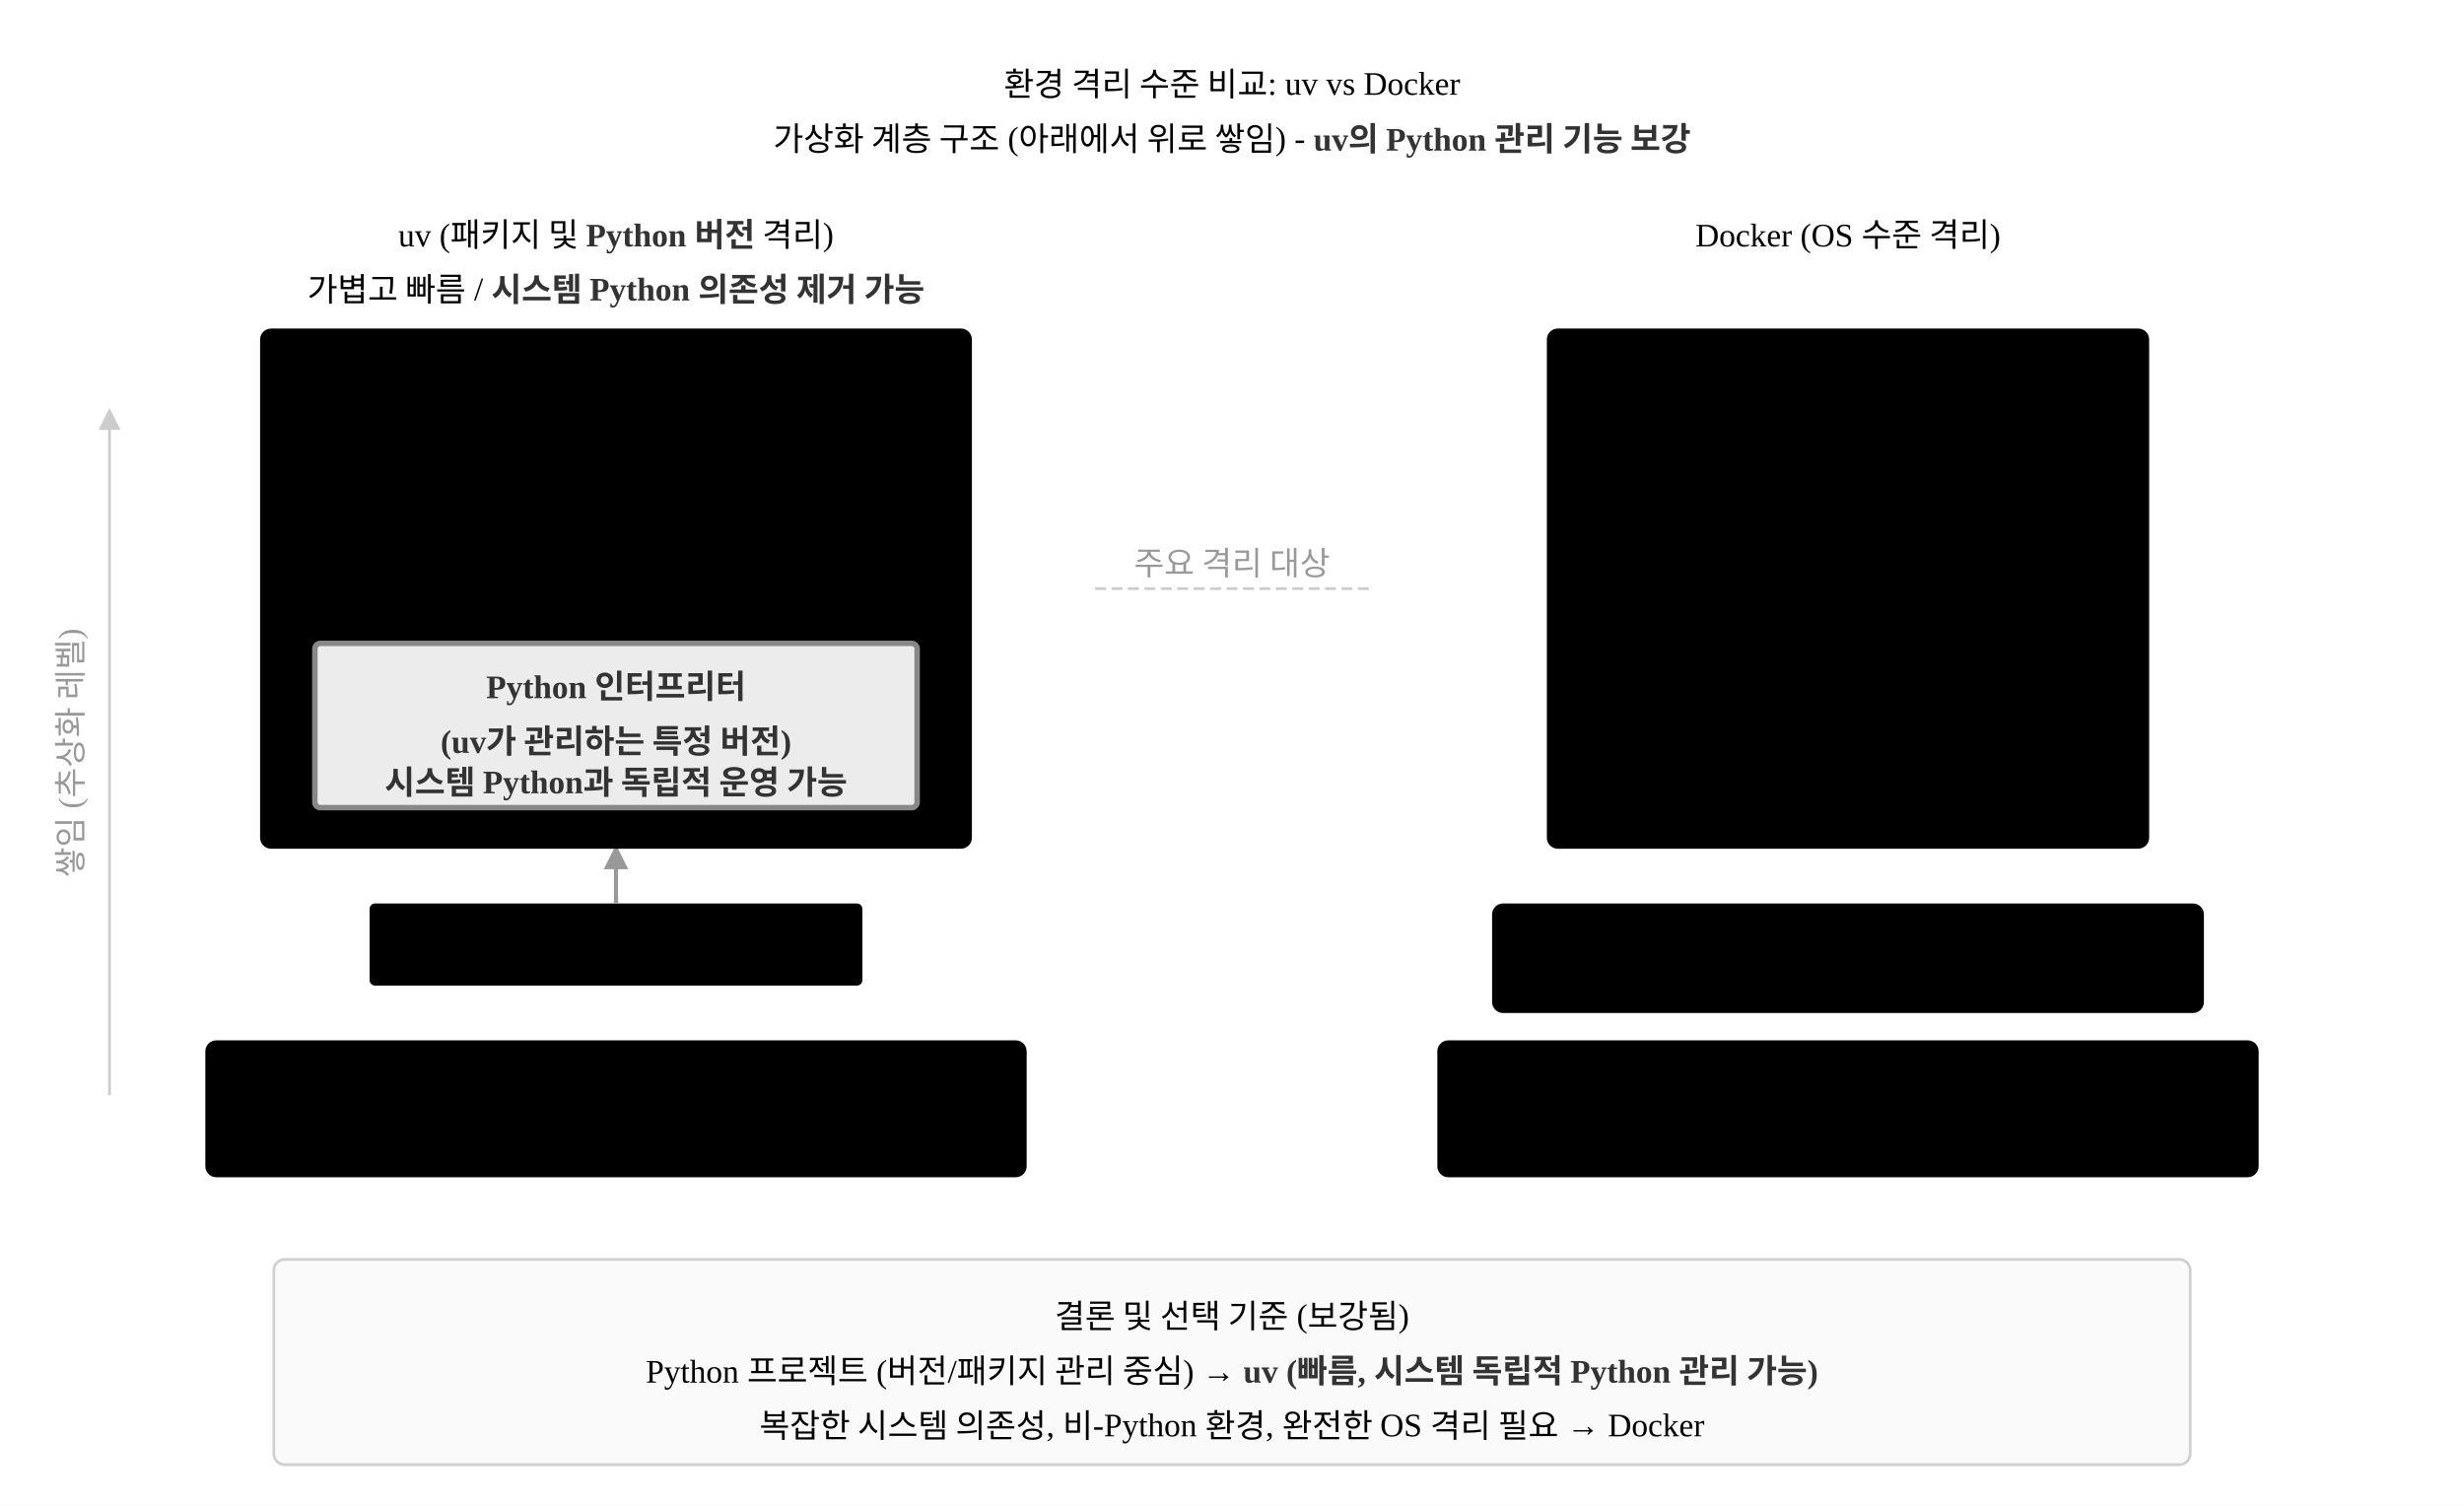
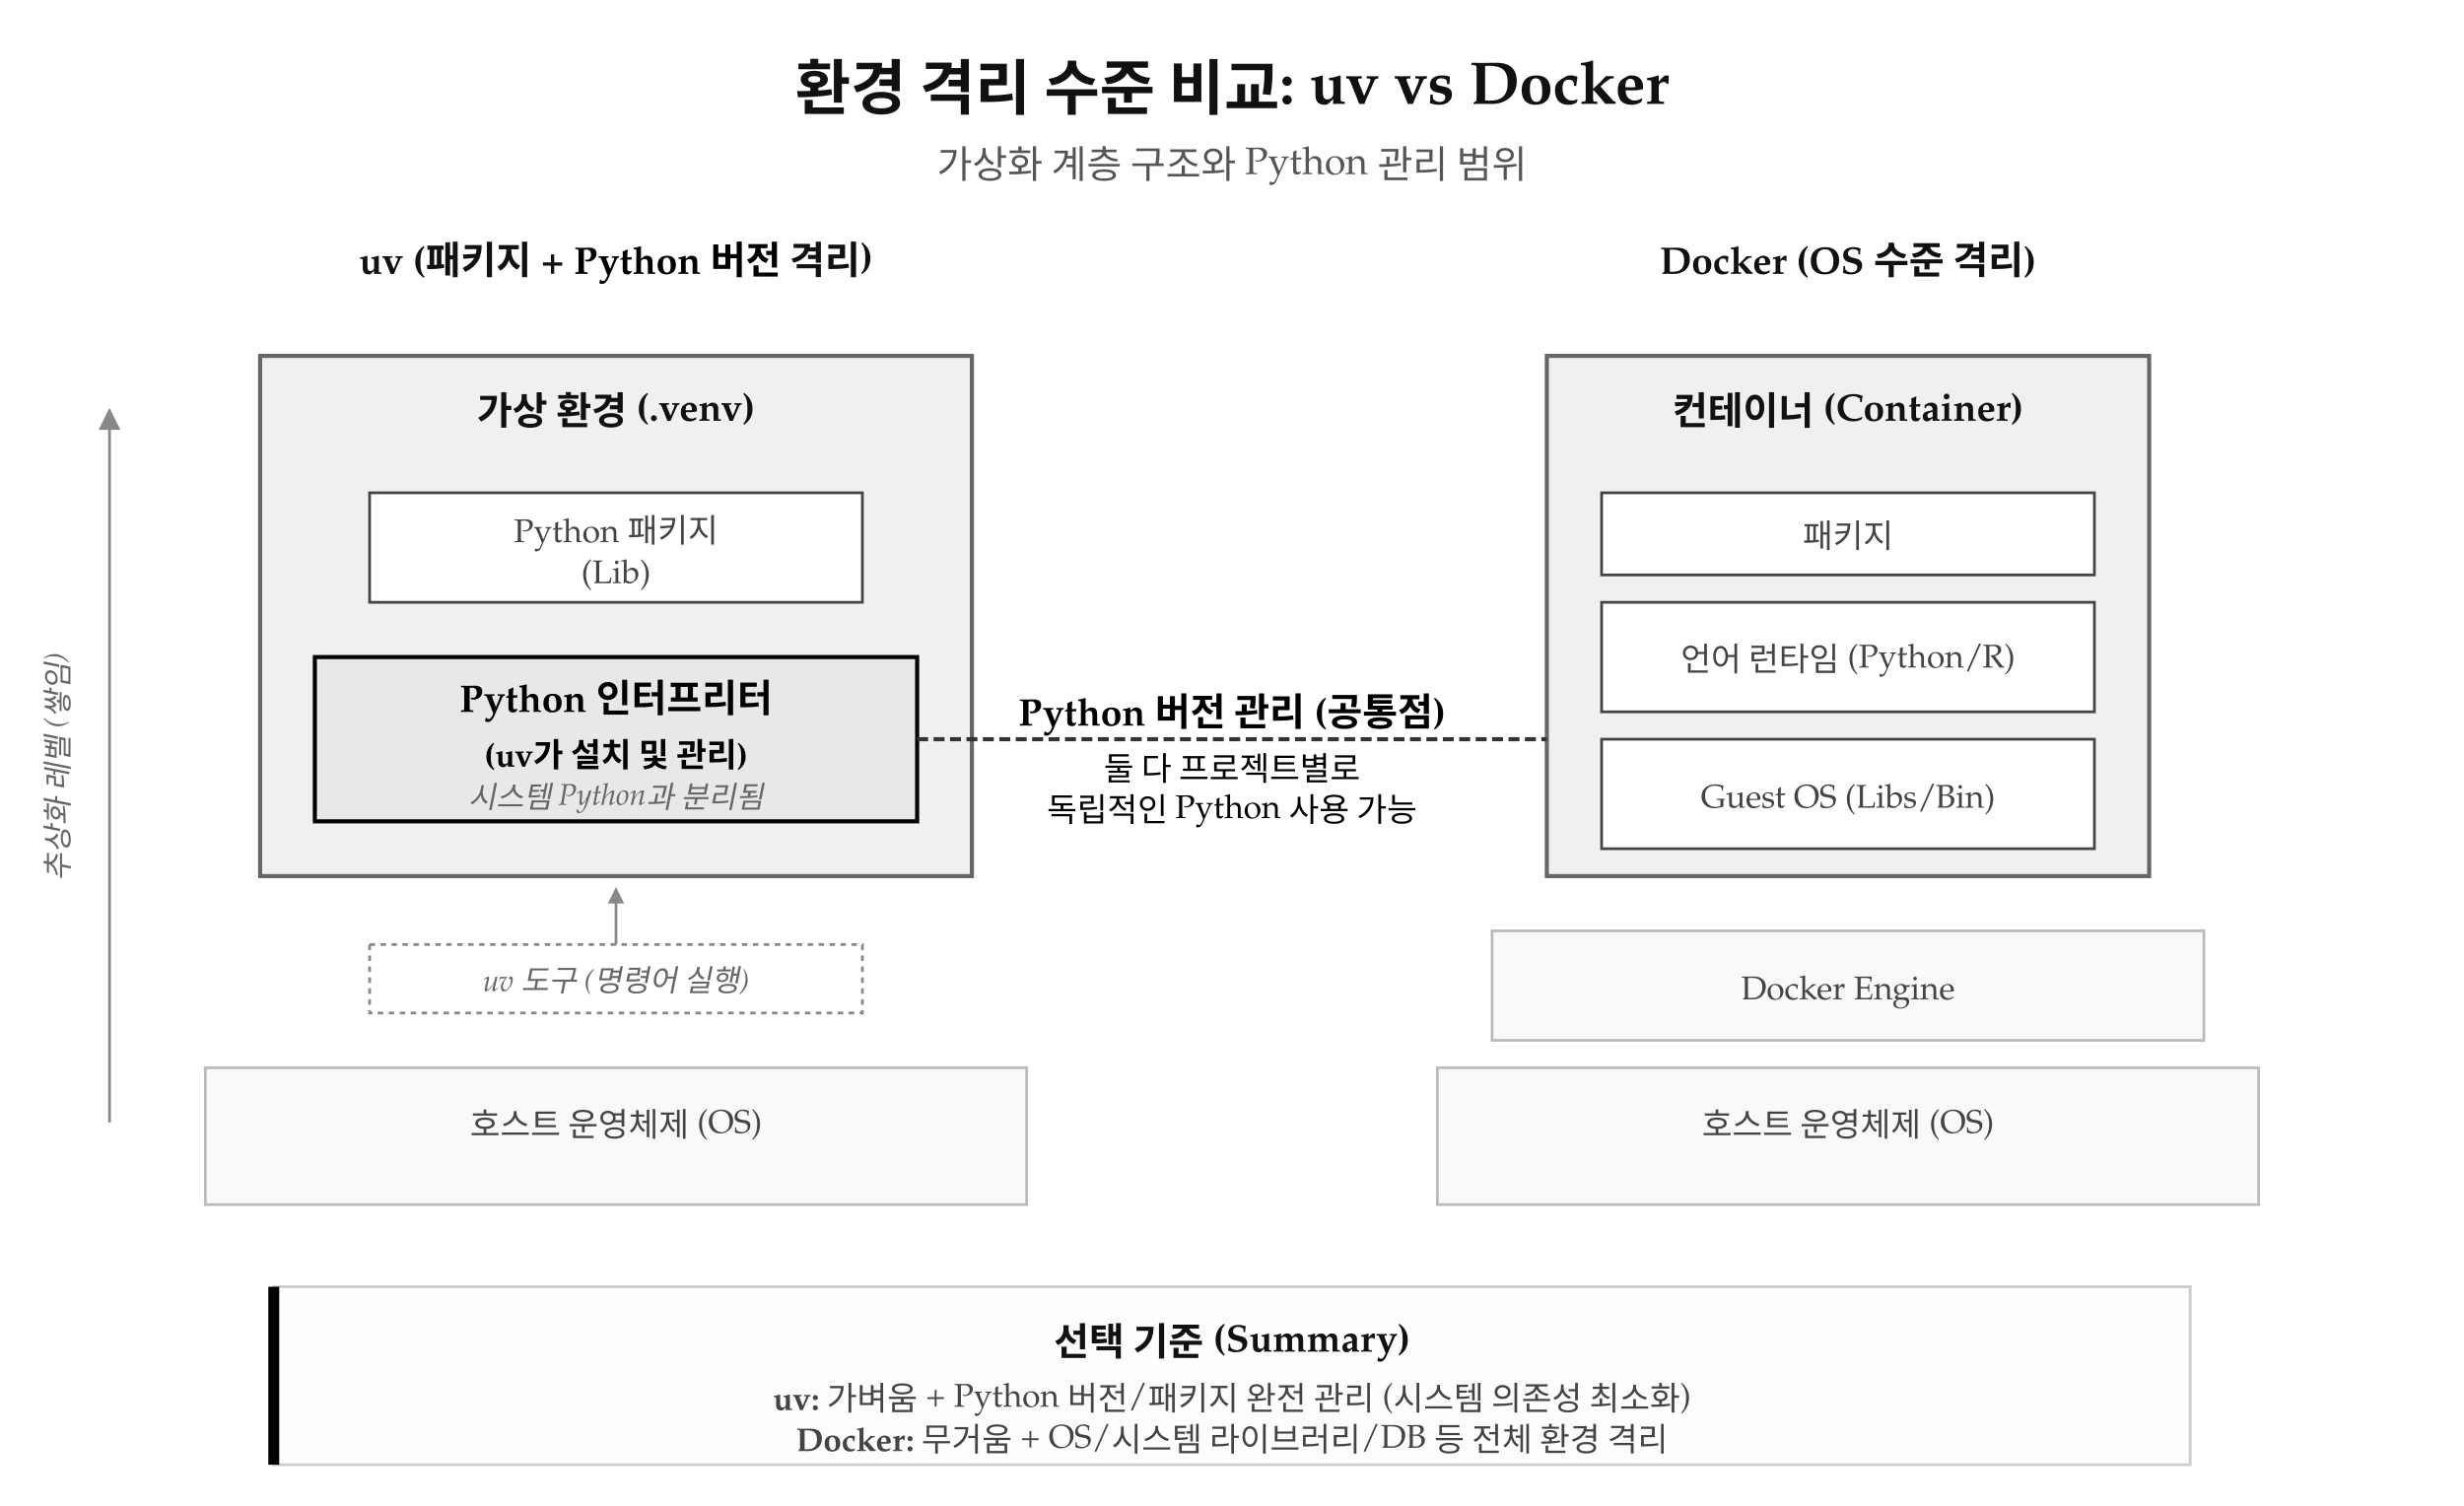
<svg xmlns="http://www.w3.org/2000/svg" viewBox="0 0 900 550">
  <defs>
    <style>
-       /* Tufte Style: Grayscale, Serif font, minimal decoration */
-       .tufte-text { font-family: Palatino, 'Book Antiqua', Georgia, serif; fill: #333; }
-       .title { font-size: 20px; font-weight: bold; }
-       .subtitle { font-size: 13px; fill: #666; }
-       .label { font-size: 14px; font-weight: 600; }
-       .detail { font-size: 12px; fill: #666; }
-       .note { font-size: 11px; fill: #888; font-style: italic; }
-       .highlight { fill: #ececec; stroke: #888; stroke-width: 2; } /* 강조색 (그레이스케일) */
-       .highlight-text { fill: #333; font-weight: bold; }
+       /* Tufte Style: Strictly Grayscale, Serif, Minimal */
+       .tufte-text { font-family: Palatino, 'Book Antiqua', Georgia, serif; fill: #111; }
+       .title { font-size: 22px; font-weight: bold; }
+       .subtitle { font-size: 14px; fill: #555; }
+       .label { font-size: 14px; font-weight: bold; }
+       .detail { font-size: 12px; fill: #444; }
+       .note { font-size: 11px; fill: #666; font-style: italic; }

-       .layer { fill: #fff; stroke: #999; stroke-width: 1.5; }
-       .layer-shared { fill: #f5f5f5; stroke: #999; stroke-width: 1.5; }
-       .layer-isolated { fill: #e5e5e5; stroke: #666; stroke-width: 2; }
-       .layer-emphatic { fill: #d5d5d5; stroke: #666; stroke-width: 2; }
-     </style>
+       /* Highlight Styles (Grayscale) */
+       /* 강조: 진한 테두리와 약간 더 어두운 배경 */
+       .highlight { fill: #e8e8e8; stroke: #000; stroke-width: 1.5; }
+       .highlight-text { fill: #000; font-weight: bold; }
+       .highlight-line { stroke: #333; stroke-width: 1.5; stroke-dasharray: 4,2; }
+ 
+       /* Standard Layers */
+       .layer { fill: #fff; stroke: #888; stroke-width: 1; }
+       .layer-shared { fill: #f9f9f9; stroke: #bbb; stroke-width: 1; }
+       .layer-isolated { fill: #f0f0f0; stroke: #666; stroke-width: 1.5; }
+       .layer-emphatic { fill: #ffffff; stroke: #444; stroke-width: 1; }
+     </style>
  </defs>
  <rect x="0" y="0" width="900" height="550" fill="#ffffff" />
-   <text x="450" y="35" text-anchor="middle" class="tufte-text title">환경 격리 수준 비교: uv vs Docker</text>
-   <text x="450" y="55" text-anchor="middle" class="tufte-text subtitle">가상화 계층 구조 (아래에서 위로 쌓임) - <tspan class="highlight-text">uv의 Python 관리 기능 보강</tspan>
-   </text>
-   <text x="225" y="90" text-anchor="middle" class="tufte-text label">uv (패키지 및 <tspan class="highlight-text">Python 버전</tspan> 격리)</text>
-   <rect x="75" y="380" width="300" height="50" rx="4" class="layer-shared" />
-   <text x="225" y="405" text-anchor="middle" class="tufte-text detail">호스트 운영체제 (macOS, Linux, Windows)</text>
-   <rect x="135" y="330" width="180" height="30" rx="2" class="layer" style="stroke-dasharray: 4,2;" />
-   <text x="225" y="348" text-anchor="middle" class="tufte-text note">uv 도구 (명령어 실행)</text>
-   <path d="M 225 330 L 225 310" fill="none" stroke="#999" stroke-width="1.5" marker-end="url(#arrow-up-sm)" />
-   <rect x="95" y="120" width="260" height="190" rx="4" class="layer-isolated" />
-   <text x="225" y="145" text-anchor="middle" class="tufte-text label">가상 환경 (.venv)</text>
-   <text x="225" y="165" text-anchor="middle" class="tufte-text detail">← uv로 생성 및 관리</text>
-   <rect x="135" y="180" width="180" height="40" rx="2" class="layer-emphatic" />
-   <text x="225" y="195" text-anchor="middle" class="tufte-text detail">Python 패키지</text>
-   <text x="225" y="210" text-anchor="middle" class="tufte-text detail">(격리됨)</text>
-   <rect x="115" y="235" width="220" height="60" rx="2" class="highlight" />
-   <text x="225" y="255" text-anchor="middle" class="tufte-text label highlight-text">Python 인터프리터</text>
-   <text x="225" y="275" text-anchor="middle" class="tufte-text detail highlight-text">(uv가 관리하는 특정 버전)</text>
-   <text x="225" y="290" text-anchor="middle" class="tufte-text note highlight-text">시스템 Python과 독립적 운영 가능</text>
-   <text x="225" y="110" text-anchor="middle" class="tufte-text note">가볍고 빠름 / <tspan class="highlight-text">시스템 Python 의존성 제거 가능</tspan>
-   </text>
-   <text x="675" y="90" text-anchor="middle" class="tufte-text label">Docker (OS 수준 격리)</text>
-   <rect x="525" y="380" width="300" height="50" rx="4" class="layer-shared" />
-   <text x="675" y="405" text-anchor="middle" class="tufte-text detail">호스트 운영체제 (macOS, Linux, Windows)</text>
-   <rect x="545" y="330" width="260" height="40" rx="4" class="layer-shared" />
-   <text x="675" y="352" text-anchor="middle" class="tufte-text detail">Docker Engine (공유)</text>
-   <rect x="565" y="120" width="220" height="190" rx="4" class="layer-isolated" />
-   <text x="675" y="145" text-anchor="middle" class="tufte-text label">컨테이너 (완전 격리)</text>
-   <rect x="585" y="170" width="180" height="30" rx="2" class="layer-emphatic" />
-   <text x="675" y="190" text-anchor="middle" class="tufte-text detail">패키지</text>
-   <rect x="585" y="210" width="180" height="40" rx="2" class="layer-emphatic" />
-   <text x="675" y="230" text-anchor="middle" class="tufte-text detail">Python/R 인터프리터</text>
-   <text x="675" y="245" text-anchor="middle" class="tufte-text detail">(특정 버전)</text>
-   <rect x="585" y="260" width="180" height="40" rx="2" class="layer-emphatic" />
-   <text x="675" y="280" text-anchor="middle" class="tufte-text detail">OS + 시스템 라이브러리</text>
-   <text x="675" y="295" text-anchor="middle" class="tufte-text detail">(최소화된 OS 이미지)</text>
-   <path d="M 40 400 L 40 150" fill="none" stroke="#ccc" stroke-width="1" marker-end="url(#arrow-up)" />
-   <text x="30" y="275" text-anchor="middle" class="tufte-text note" fill="#999" transform="rotate(-90, 30, 275)">쌓임 (추상화 레벨)</text>
+   <text x="450" y="40" text-anchor="middle" class="tufte-text title">환경 격리 수준 비교: uv vs Docker</text>
+   <text x="450" y="65" text-anchor="middle" class="tufte-text subtitle">가상화 계층 구조와 Python 관리 범위</text>
+   <text x="225" y="100" text-anchor="middle" class="tufte-text label">uv (패키지 + <tspan class="highlight-text">Python 버전</tspan> 격리)</text>
+   <rect x="75" y="390" width="300" height="50" rx="0" class="layer-shared" />
+   <text x="225" y="415" text-anchor="middle" class="tufte-text detail">호스트 운영체제 (OS)</text>
+   <rect x="135" y="345" width="180" height="25" rx="0" class="layer" style="stroke-dasharray: 2,2;" />
+   <text x="225" y="362" text-anchor="middle" class="tufte-text note">uv 도구 (명령어 실행)</text>
+   <path d="M 225 345 L 225 325" fill="none" stroke="#888" stroke-width="1" marker-end="url(#arrow-up-sm)" />
+   <rect x="95" y="130" width="260" height="190" rx="0" class="layer-isolated" />
+   <text x="225" y="155" text-anchor="middle" class="tufte-text label">가상 환경 (.venv)</text>
+   <rect x="135" y="180" width="180" height="40" rx="0" class="layer-emphatic" />
+   <text x="225" y="198" text-anchor="middle" class="tufte-text detail">Python 패키지</text>
+   <text x="225" y="213" text-anchor="middle" class="tufte-text detail">(Lib)</text>
+   <rect x="115" y="240" width="220" height="60" rx="0" class="highlight" />
+   <text x="225" y="260" text-anchor="middle" class="tufte-text label highlight-text">Python 인터프리터</text>
+   <text x="225" y="280" text-anchor="middle" class="tufte-text detail highlight-text">(uv가 설치 및 관리)</text>
+   <text x="225" y="295" text-anchor="middle" class="tufte-text note">시스템 Python과 분리됨</text>
+   <text x="675" y="100" text-anchor="middle" class="tufte-text label">Docker (OS 수준 격리)</text>
+   <rect x="525" y="390" width="300" height="50" rx="0" class="layer-shared" />
+   <text x="675" y="415" text-anchor="middle" class="tufte-text detail">호스트 운영체제 (OS)</text>
+   <rect x="545" y="340" width="260" height="40" rx="0" class="layer-shared" />
+   <text x="675" y="365" text-anchor="middle" class="tufte-text detail">Docker Engine</text>
+   <rect x="565" y="130" width="220" height="190" rx="0" class="layer-isolated" />
+   <text x="675" y="155" text-anchor="middle" class="tufte-text label">컨테이너 (Container)</text>
+   <rect x="585" y="180" width="180" height="30" rx="0" class="layer-emphatic" />
+   <text x="675" y="200" text-anchor="middle" class="tufte-text detail">패키지</text>
+   <rect x="585" y="220" width="180" height="40" rx="0" class="layer-emphatic" />
+   <text x="675" y="245" text-anchor="middle" class="tufte-text detail">언어 런타임 (Python/R)</text>
+   <rect x="585" y="270" width="180" height="40" rx="0" class="layer-emphatic" />
+   <text x="675" y="295" text-anchor="middle" class="tufte-text detail">Guest OS (Libs/Bin)</text>
+   <path d="M 40 410 L 40 150" fill="none" stroke="#888" stroke-width="1" marker-end="url(#arrow-up)" />
+   <text x="25" y="280" text-anchor="middle" class="tufte-text note" transform="rotate(-90, 25, 280)">추상화 레벨 (쌓임)</text>
  <defs>
    <marker id="arrow-up" markerWidth="8" markerHeight="8" refX="7" refY="4" orient="auto">
-       <path d="M 0 0 L 8 4 L 0 8 z" fill="#ccc" />
+       <path d="M 0 0 L 8 4 L 0 8 z" fill="#888" />
    </marker>
    <marker id="arrow-up-sm" markerWidth="6" markerHeight="6" refX="5" refY="3" orient="auto">
-       <path d="M 0 0 L 6 3 L 0 6 z" fill="#999" />
+       <path d="M 0 0 L 6 3 L 0 6 z" fill="#888" />
    </marker>
  </defs>
-   <line x1="400" y1="215" x2="500" y2="215" stroke="#ccc" stroke-width="1" stroke-dasharray="4,2" />
-   <text x="450" y="210" text-anchor="middle" class="tufte-text note" fill="#999">주요 격리 대상</text>
-   <rect x="100" y="460" width="700" height="75" fill="#fafafa" stroke="#d0d0d0" stroke-width="1" rx="4" />
-   <text x="450" y="485" text-anchor="middle" class="tufte-text label">결론 및 선택 기준 (보강됨)</text>
-   <text x="450" y="505" text-anchor="middle" class="tufte-text detail">Python 프로젝트 (버전/패키지 관리 중심) → <tspan class="highlight-text">uv (빠름, 시스템 독립적 Python 관리 가능)</tspan>
-   </text>
-   <text x="450" y="525" text-anchor="middle" class="tufte-text detail">복잡한 시스템 의존성, 비-Python 환경, 완전한 OS 격리 필요 → Docker</text>
+   <line x1="335" y1="270" x2="565" y2="270" class="highlight-line" />
+   <text x="450" y="265" text-anchor="middle" class="tufte-text label highlight-text">Python 버전 관리 (공통점)</text>
+   <text x="450" y="285" text-anchor="middle" class="tufte-text detail" style="fill:#000;">둘 다 프로젝트별로</text>
+   <text x="450" y="300" text-anchor="middle" class="tufte-text detail" style="fill:#000;">독립적인 Python 사용 가능</text>
+   <rect x="100" y="470" width="700" height="65" fill="#fdfdfd" stroke="#ccc" stroke-width="1" rx="0" />
+   <line x1="100" y1="470" x2="100" y2="535" stroke="#000" stroke-width="4" />
+   <text x="450" y="495" text-anchor="middle" class="tufte-text label">선택 기준 (Summary)</text>
+   <text x="450" y="515" text-anchor="middle" class="tufte-text detail">
+     <tspan font-weight="bold">uv:</tspan> 가벼움 + Python 버전/패키지 완전 관리 (시스템 의존성 최소화)</text>
+   <text x="450" y="530" text-anchor="middle" class="tufte-text detail">
+     <tspan font-weight="bold">Docker:</tspan> 무거움 + OS/시스템 라이브러리/DB 등 전체 환경 격리</text>
</svg>
